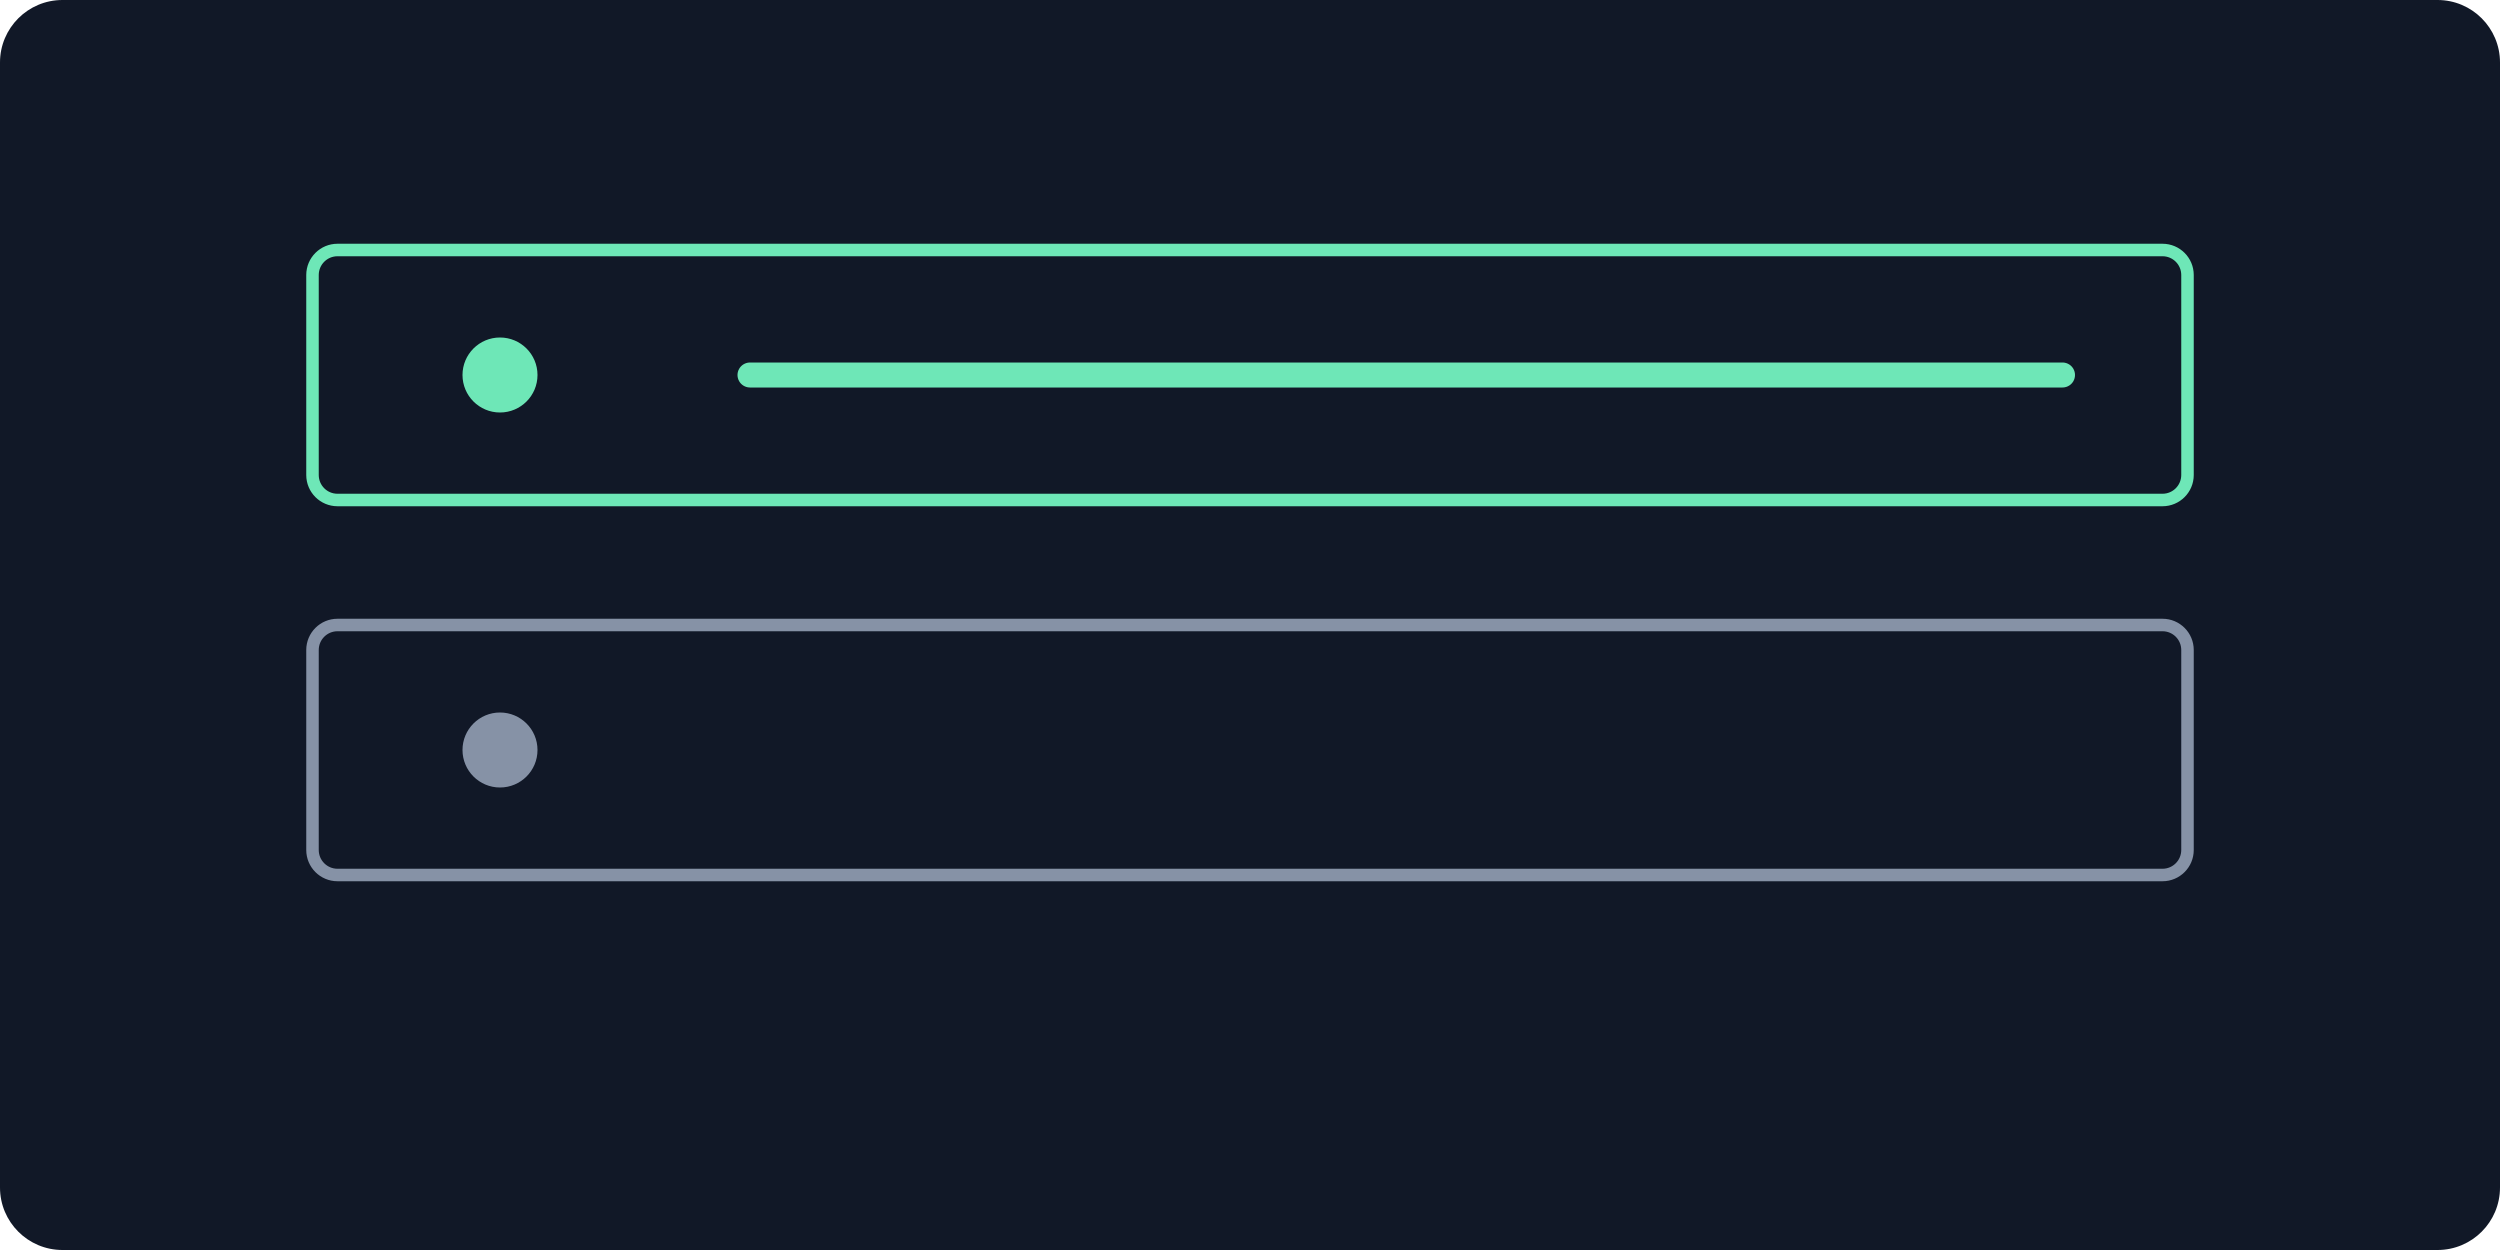
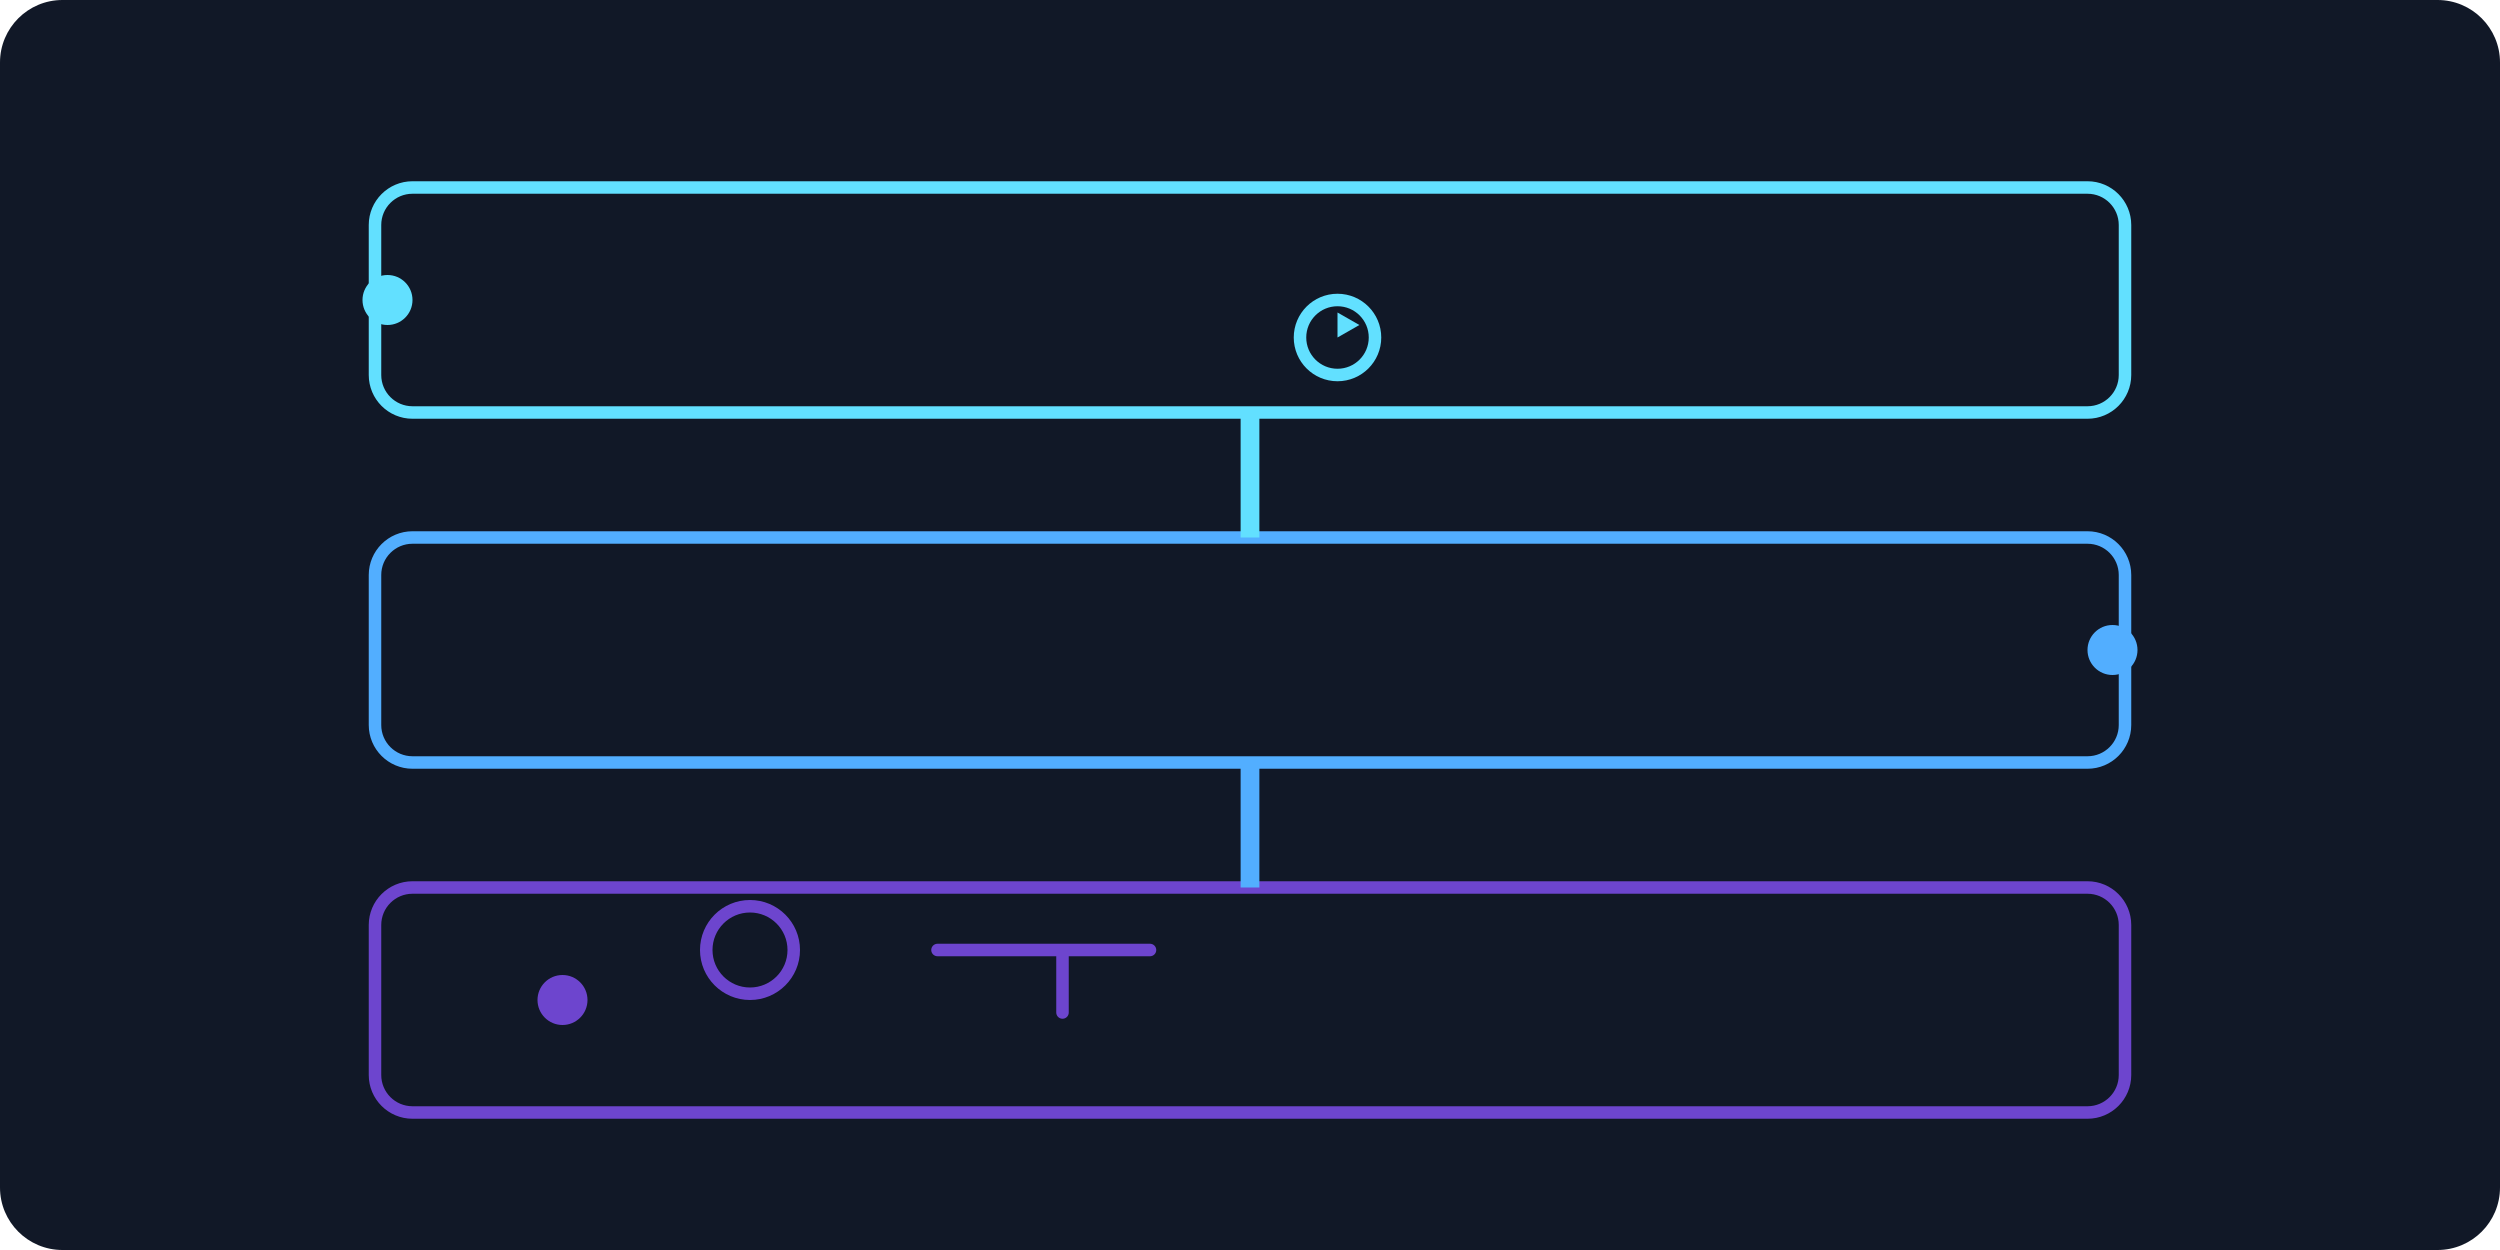
<svg xmlns="http://www.w3.org/2000/svg" width="400" height="200" viewBox="0 0 400 200" fill="none">
  <rect width="400" height="200" rx="10" fill="#111827" />
-   <rect x="50" y="40" width="300" height="40" rx="4" stroke="#6EE7B7" stroke-width="2" />
-   <circle cx="80" cy="60" r="6" fill="#6EE7B7" />
-   <rect x="50" y="100" width="300" height="40" rx="4" stroke="#8692A6" stroke-width="2" />
-   <circle cx="80" cy="120" r="6" fill="#8692A6" />
-   <line x1="120" y1="60" x2="330" y2="60" stroke="#6EE7B7" stroke-width="4" stroke-linecap="round" />
+   <rect x="60" y="30" width="280" height="36" rx="6" stroke="#62E0FF" stroke-width="2" />
+   <rect x="60" y="86" width="280" height="36" rx="6" stroke="#52AEFF" stroke-width="2" />
+   <rect x="60" y="142" width="280" height="36" rx="6" stroke="#6D45CE" stroke-width="2" />
+   <line x1="200" y1="66" x2="200" y2="86" stroke="#62E0FF" stroke-width="3" />
+   <line x1="200" y1="122" x2="200" y2="142" stroke="#52AEFF" stroke-width="3" />
+   <circle cx="62" cy="48" r="4" fill="#62E0FF" />
+   <circle cx="338" cy="104" r="4" fill="#52AEFF" />
+   <circle cx="90" cy="160" r="4" fill="#6D45CE" />
+   <path d="M214 48a6 6 0 100 12 6 6 0 000-12z" stroke="#62E0FF" stroke-width="2" fill="none" />
+   <path d="M214 54v-4l3.5 2z" fill="#62E0FF" />
+   <path d="M150 152h34m-14 0v10" stroke="#6D45CE" stroke-width="2" stroke-linecap="round" />
+   <circle cx="120" cy="152" r="7" stroke="#6D45CE" stroke-width="2" />
</svg>
